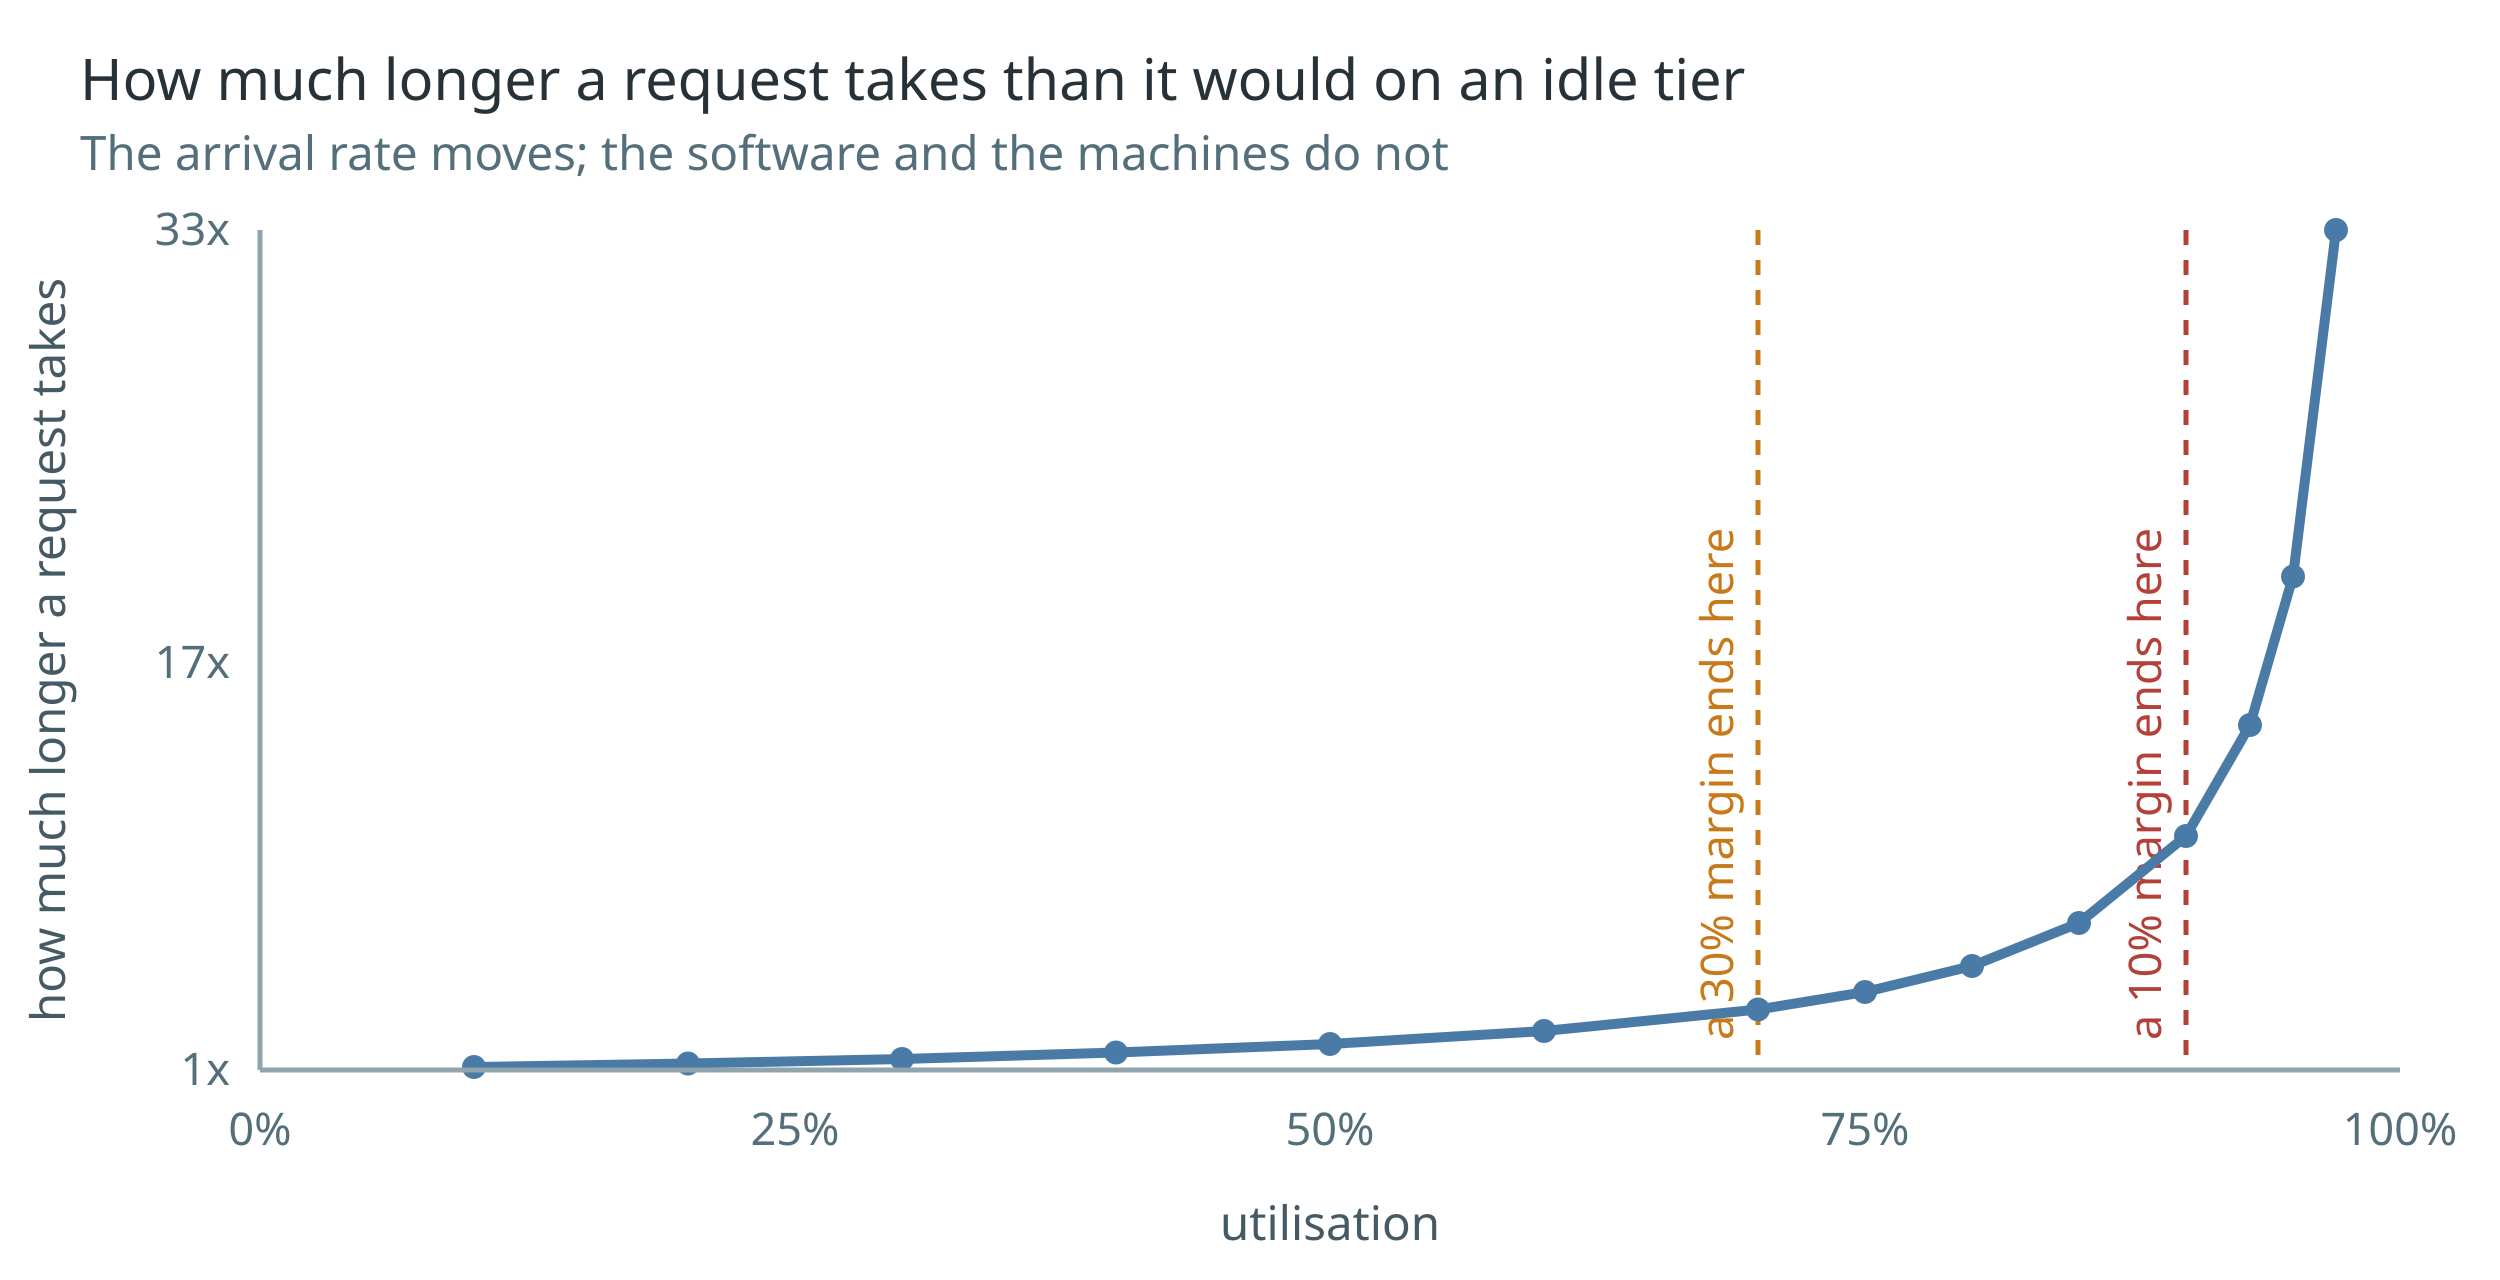
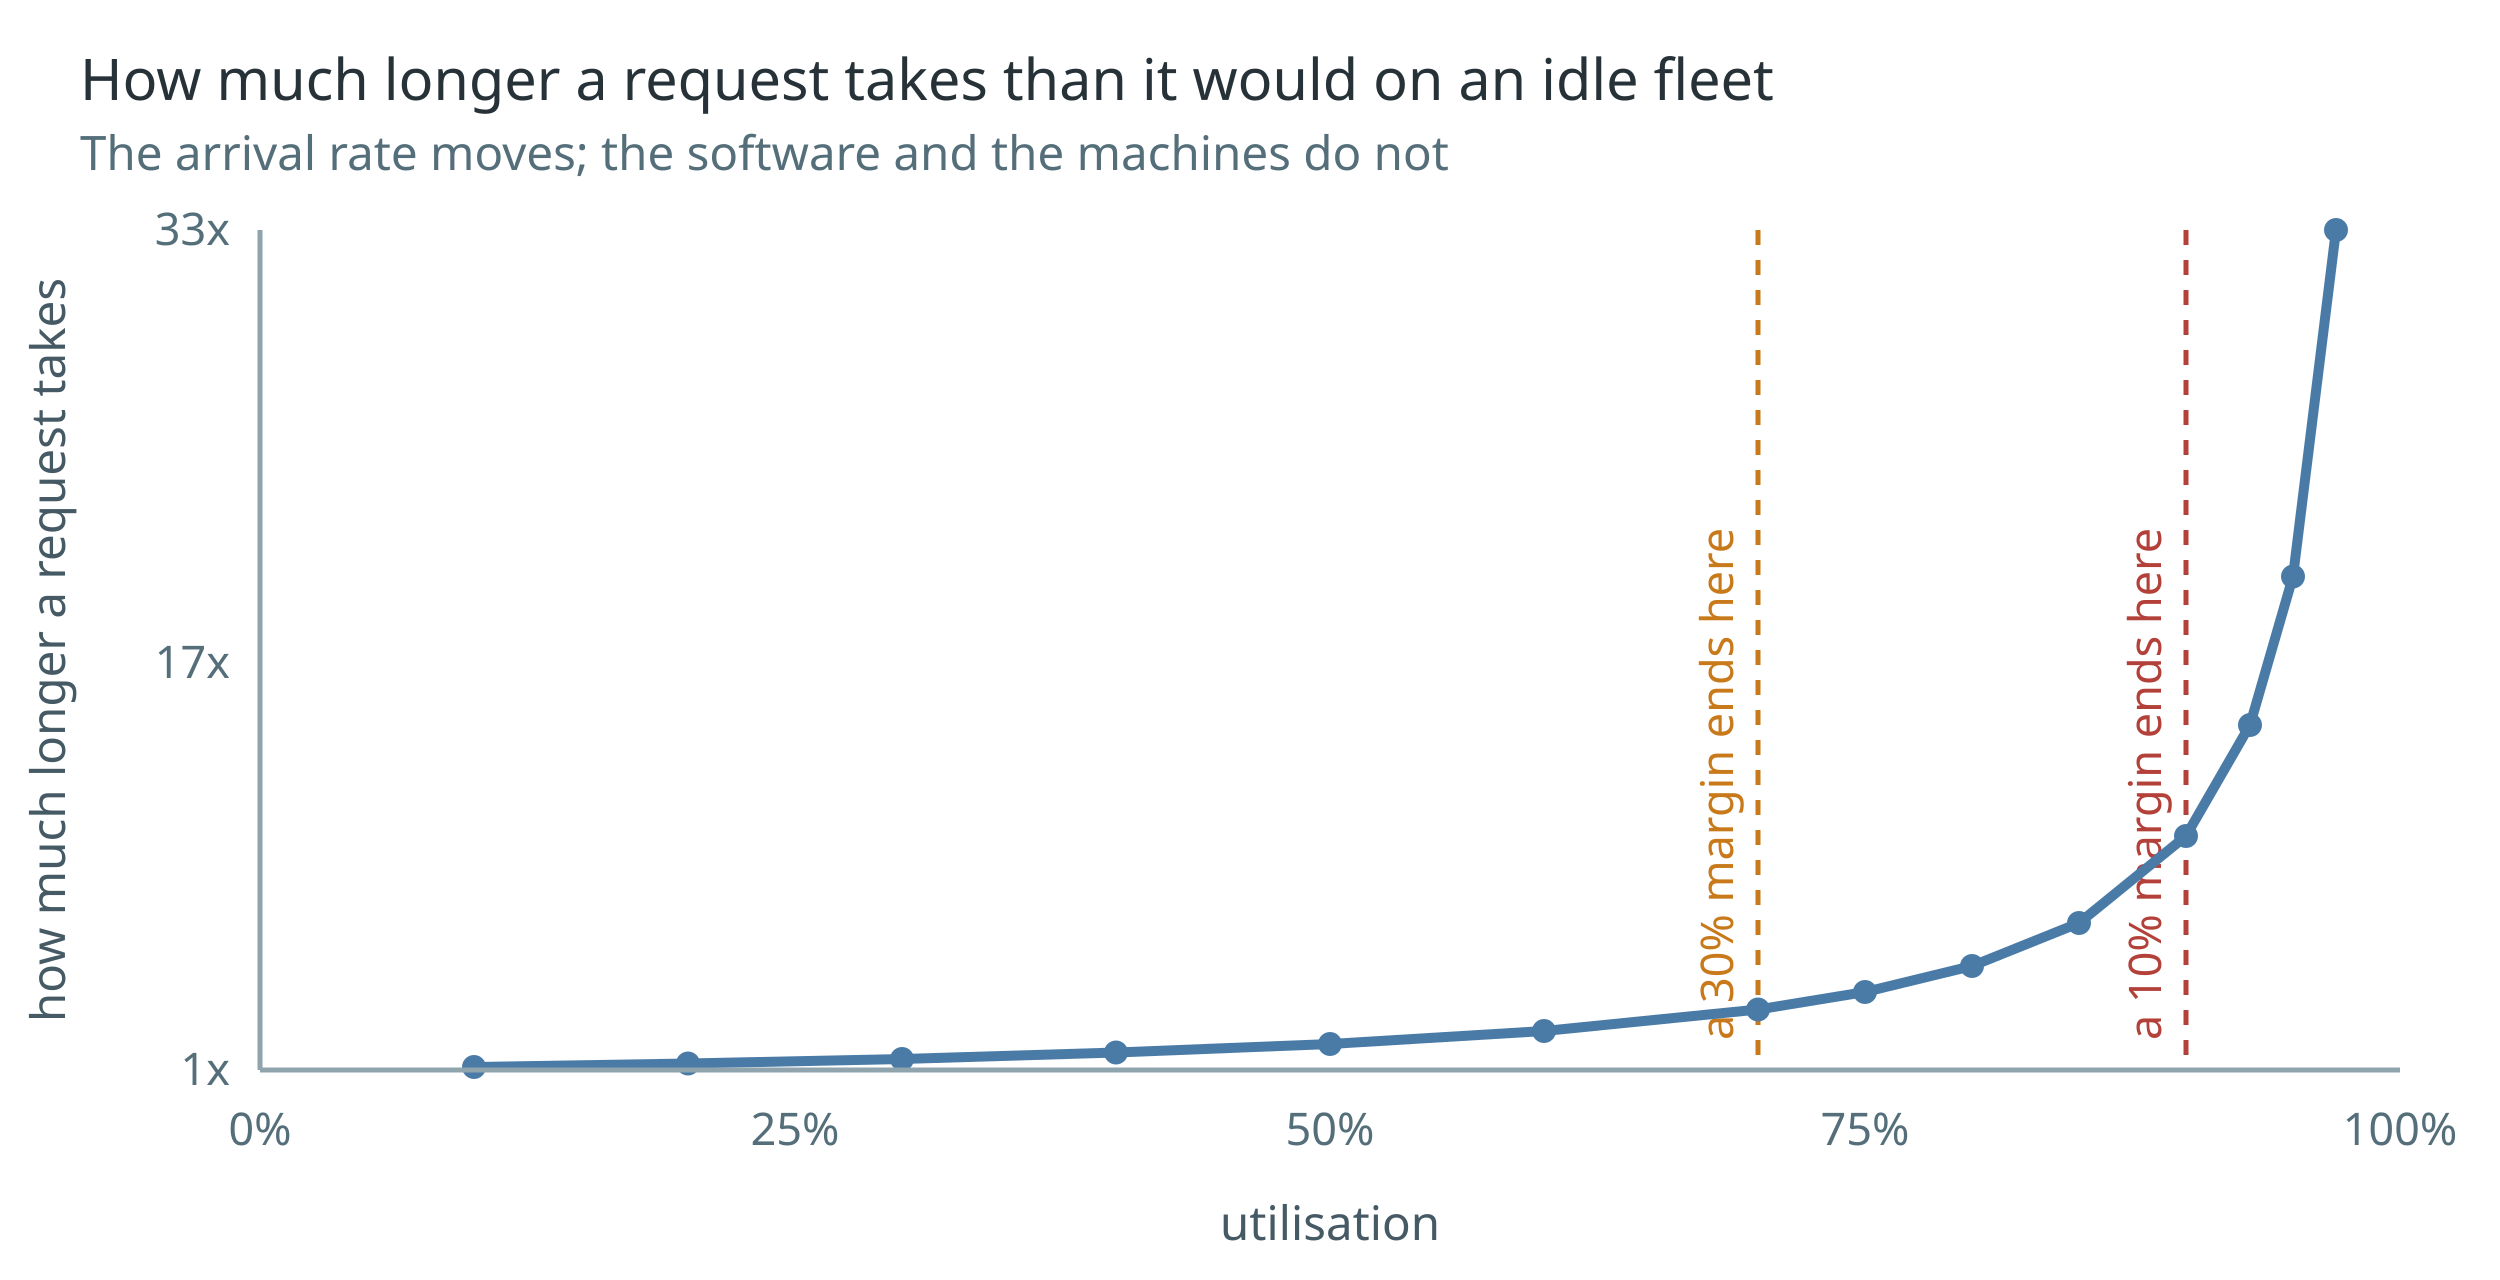
<svg xmlns="http://www.w3.org/2000/svg" viewBox="0 0 500 256" width="500" height="256" role="img" font-family="system-ui, sans-serif">
  <rect width="500" height="256" fill="#ffffff" />
-   <text x="16" y="20" font-size="11.5" fill="#263238">How much longer a request takes than it would on an idle tier</text>
+   <text x="16" y="20" font-size="11.5" fill="#263238">How much longer a request takes than it would on an idle fleet</text>
  <text x="16" y="34" font-size="9.5" fill="#546e7a">The arrival rate moves; the software and the machines do not</text>
  <line x1="351.6" y1="46.0" x2="351.6" y2="214.0" stroke="#c8791a" stroke-width="1" stroke-dasharray="3 3" />
  <text transform="rotate(-90 346.6 208)" x="346.6" y="208" font-size="9" fill="#c8791a">a 30% margin ends here</text>
  <line x1="437.2" y1="46.0" x2="437.2" y2="214.0" stroke="#b3413a" stroke-width="1" stroke-dasharray="3 3" />
  <text transform="rotate(-90 432.2 208)" x="432.2" y="208" font-size="9" fill="#b3413a">a 10% margin ends here</text>
  <path d="M94.8,213.4 L137.6,212.7 L180.4,211.8 L223.2,210.5 L266.0,208.8 L308.8,206.2 L351.6,201.9 L373.0,198.4 L394.4,193.2 L415.8,184.6 L437.2,167.2 L450.0,145.0 L458.6,115.3 L467.2,46.0" fill="none" stroke="#4a7ba7" stroke-width="2" />
  <circle cx="94.8" cy="213.4" r="2.4" fill="#4a7ba7" />
  <circle cx="137.6" cy="212.7" r="2.4" fill="#4a7ba7" />
  <circle cx="180.4" cy="211.8" r="2.4" fill="#4a7ba7" />
  <circle cx="223.2" cy="210.5" r="2.4" fill="#4a7ba7" />
  <circle cx="266.0" cy="208.8" r="2.4" fill="#4a7ba7" />
  <circle cx="308.8" cy="206.2" r="2.4" fill="#4a7ba7" />
  <circle cx="351.6" cy="201.9" r="2.4" fill="#4a7ba7" />
  <circle cx="373.0" cy="198.4" r="2.4" fill="#4a7ba7" />
  <circle cx="394.4" cy="193.2" r="2.4" fill="#4a7ba7" />
  <circle cx="415.8" cy="184.6" r="2.4" fill="#4a7ba7" />
  <circle cx="437.2" cy="167.2" r="2.4" fill="#4a7ba7" />
  <circle cx="450.0" cy="145.0" r="2.4" fill="#4a7ba7" />
  <circle cx="458.6" cy="115.3" r="2.4" fill="#4a7ba7" />
  <circle cx="467.2" cy="46.0" r="2.4" fill="#4a7ba7" />
  <line x1="52.0" y1="214.0" x2="480.0" y2="214.0" stroke="#90a4ae" />
  <line x1="52.0" y1="46.0" x2="52.0" y2="214.0" stroke="#90a4ae" />
  <text x="52.0" y="229" font-size="9" text-anchor="middle" fill="#546e7a">0%</text>
  <text x="159.0" y="229" font-size="9" text-anchor="middle" fill="#546e7a">25%</text>
  <text x="266.0" y="229" font-size="9" text-anchor="middle" fill="#546e7a">50%</text>
  <text x="373.0" y="229" font-size="9" text-anchor="middle" fill="#546e7a">75%</text>
  <text x="480.0" y="229" font-size="9" text-anchor="middle" fill="#546e7a">100%</text>
  <text x="46" y="217.0" font-size="9" text-anchor="end" fill="#546e7a">1x</text>
  <text x="46" y="135.6" font-size="9" text-anchor="end" fill="#546e7a">17x</text>
  <text x="46" y="49.0" font-size="9" text-anchor="end" fill="#546e7a">33x</text>
  <text x="266" y="248" font-size="9.5" text-anchor="middle" fill="#455a64">utilisation</text>
  <text transform="rotate(-90 13 130)" x="13" y="130" font-size="9.5" text-anchor="middle" fill="#455a64">how much longer a request takes</text>
</svg>
